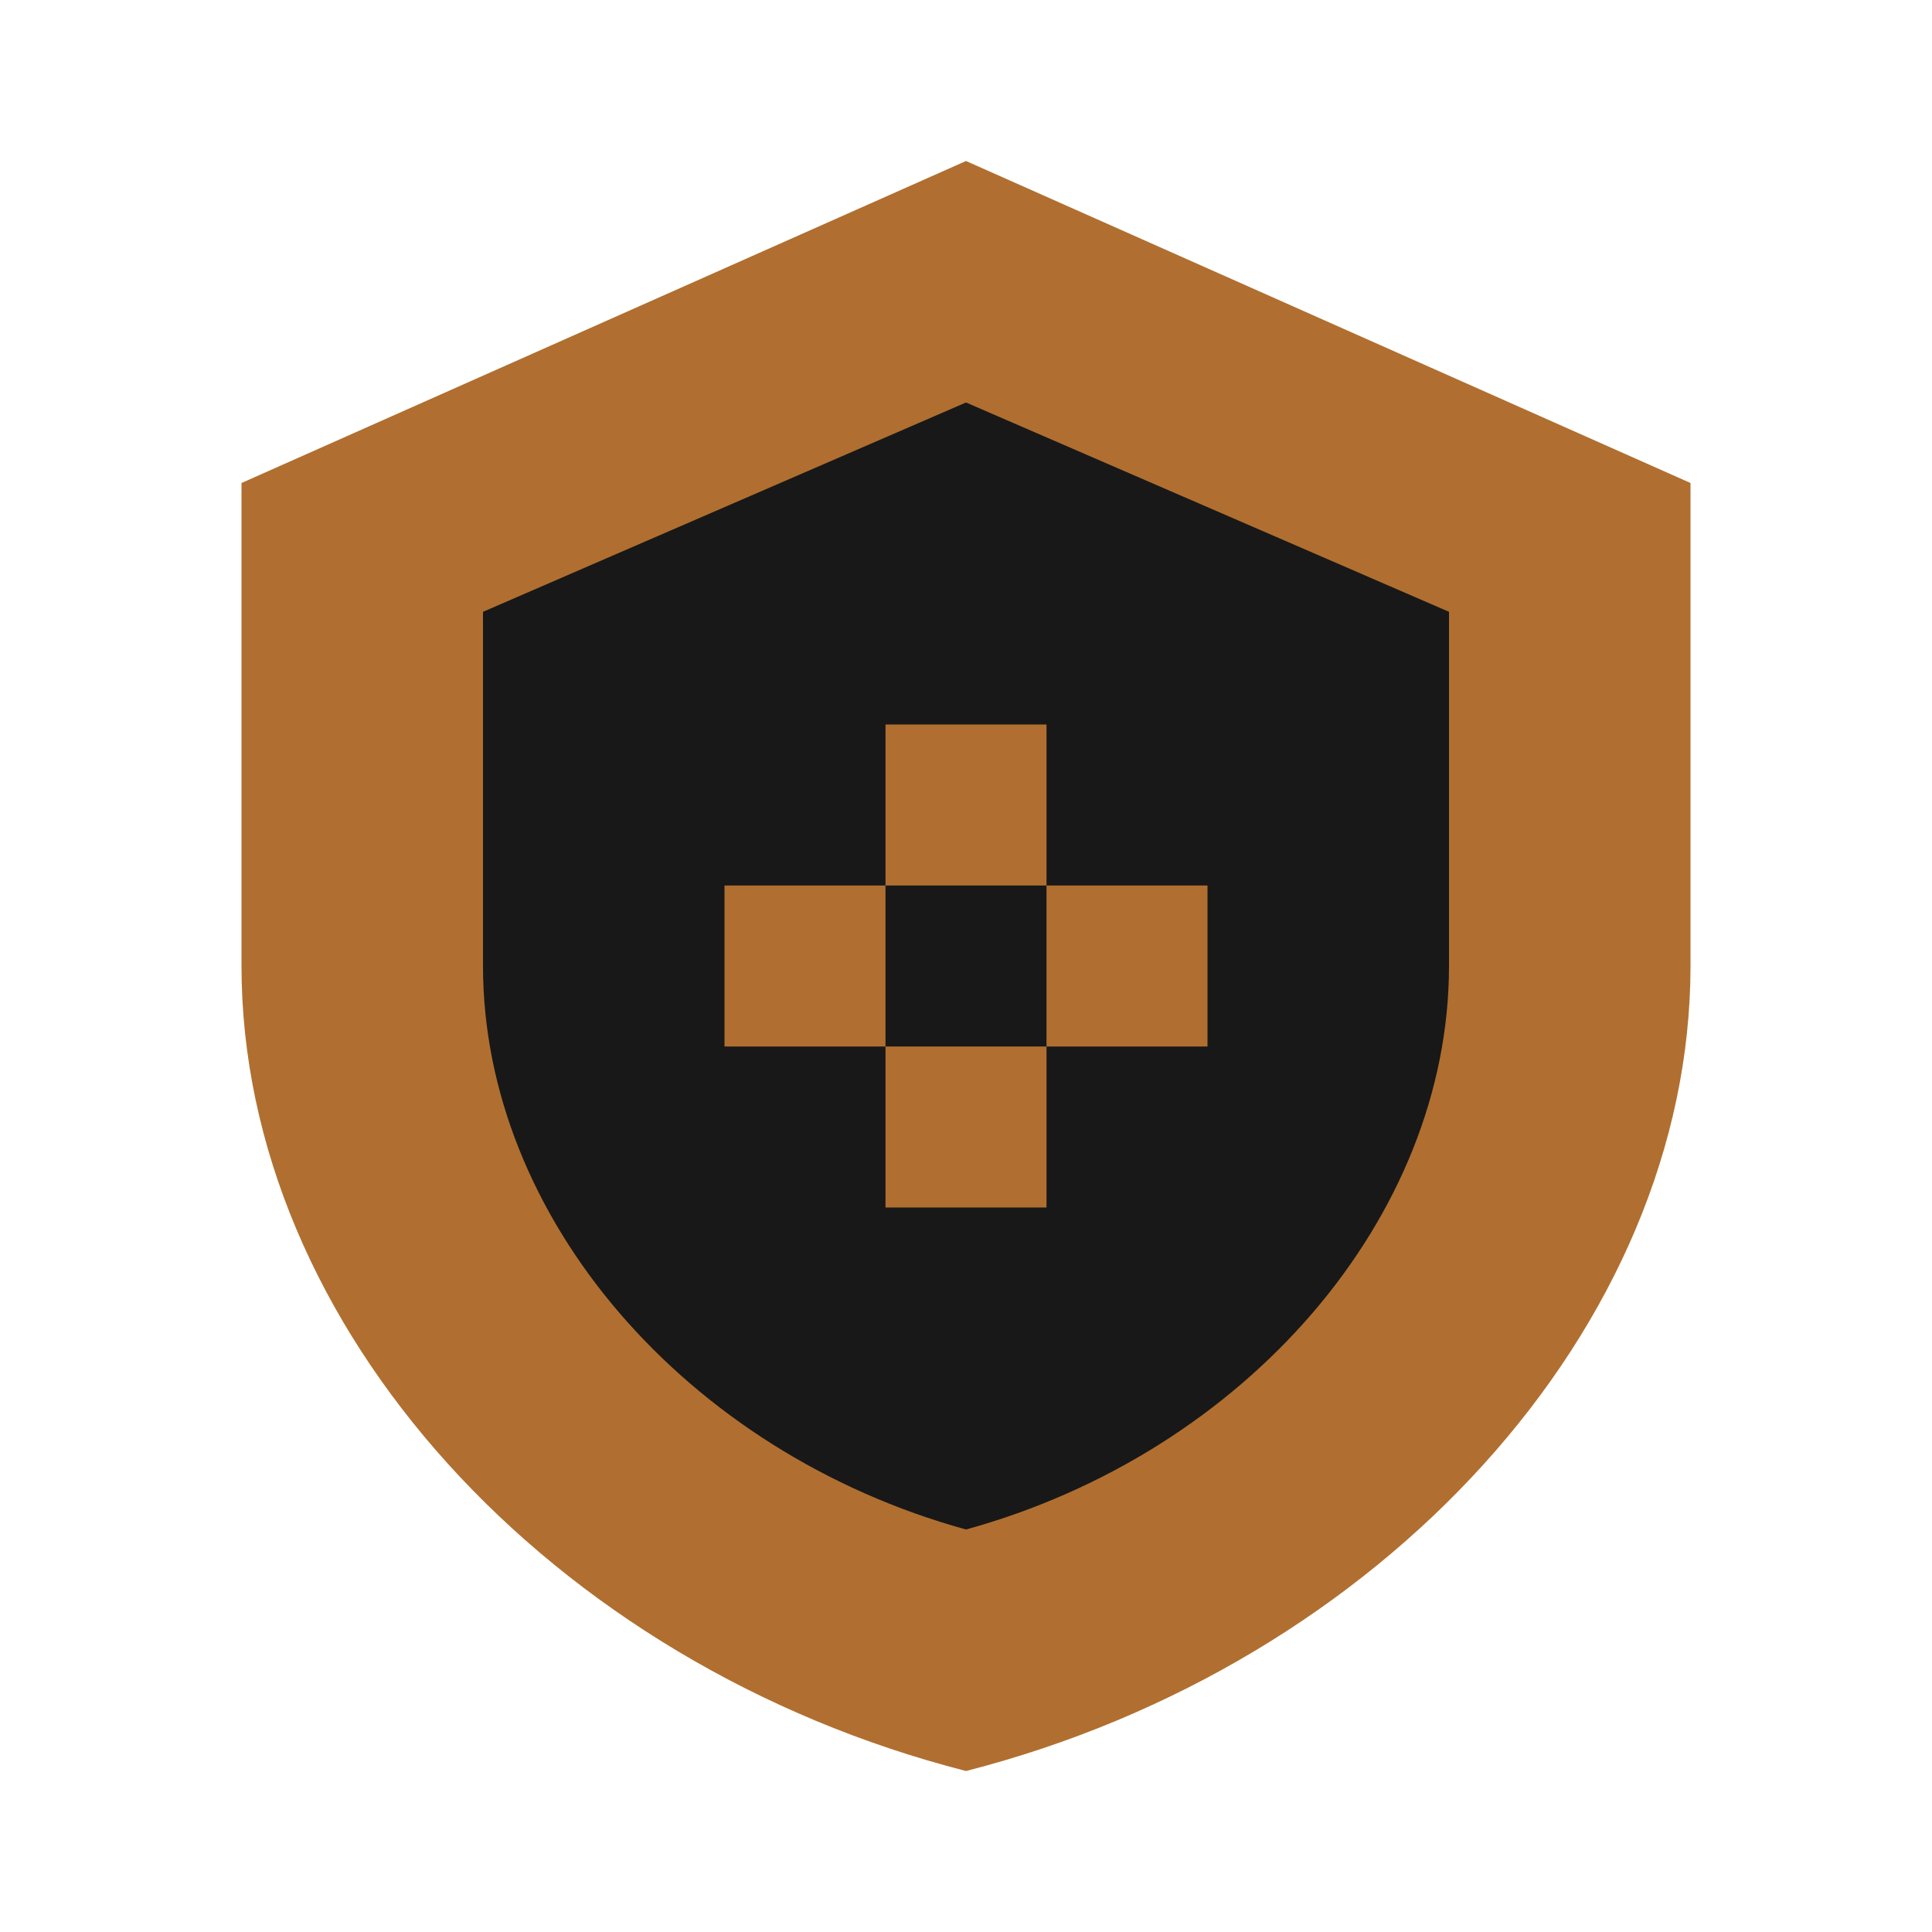
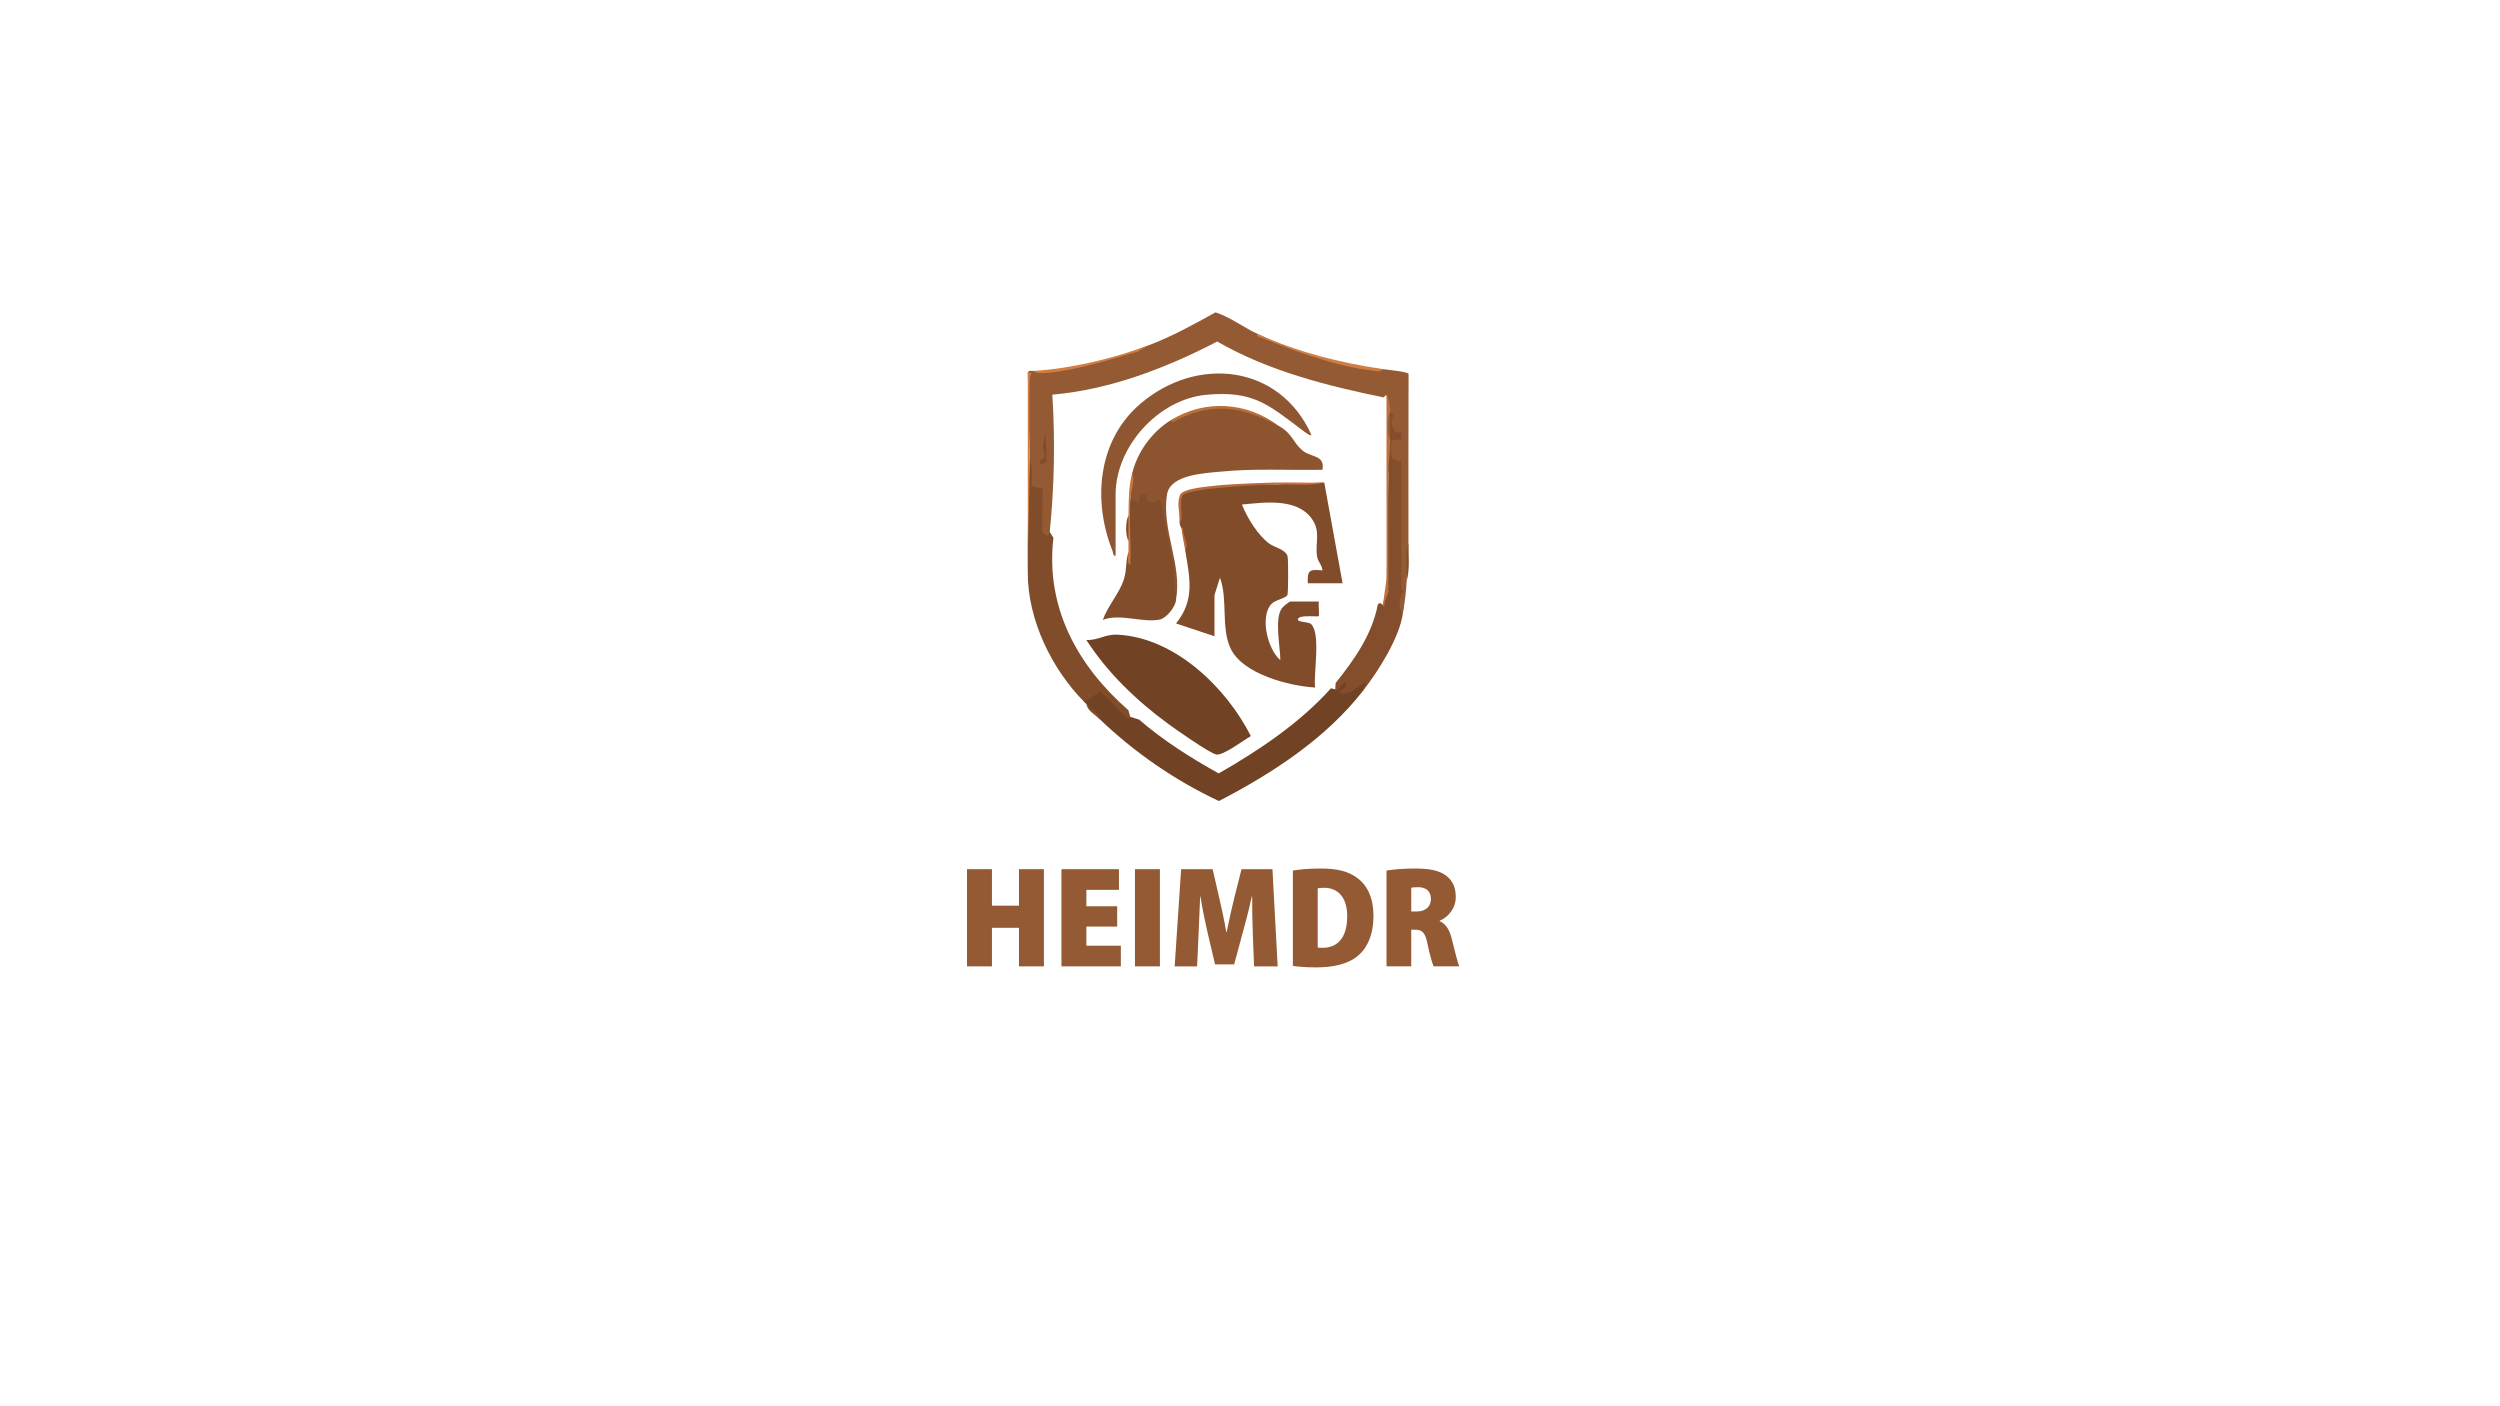
- <svg xmlns="http://www.w3.org/2000/svg" width="120" height="120" viewBox="0 0 120 120" fill="none">
-   <path d="M60 10L105 30V60C105 82.4 85.8 103.4 60 110C34.2 103.4 15 82.4 15 60V30L60 10Z" fill="#b06f30" />
-   <path d="M60 25L90 38V60C90 75.6 77.4 90.2 60 95C42.6 90.2 30 75.6 30 60V38L60 25Z" fill="#181818" />
-   <path d="M55 45V75H65V45H55ZM45 55H75V65H45V55Z" fill="#b06f30" />
+ <svg xmlns="http://www.w3.org/2000/svg" id="Layer_1" version="1.1" viewBox="0 0 1366 768">
+   <defs>
+     <style>
+       .st0 {
+         fill: #c9723c;
+       }
+ 
+       .st1 {
+         fill: #d37d41;
+       }
+ 
+       .st2 {
+         fill: #814c2a;
+       }
+ 
+       .st3 {
+         fill: #724225;
+       }
+ 
+       .st4 {
+         fill: #804c2a;
+       }
+ 
+       .st5 {
+         fill: #8f5731;
+       }
+ 
+       .st6 {
+         fill: #824d2b;
+       }
+ 
+       .st7 {
+         fill: #cf7d42;
+       }
+ 
+       .st8 {
+         fill: #ca753c;
+       }
+ 
+       .st9 {
+         fill: #8d552f;
+       }
+ 
+       .st10 {
+         fill: #844e2c;
+       }
+ 
+       .st11 {
+         fill: #bf703c;
+       }
+ 
+       .st12 {
+         fill: #935a33;
+       }
+ 
+       .st13 {
+         fill: #ba6f3a;
+       }
+ 
+       .st14 {
+         fill: #b76a38;
+       }
+     </style>
+   </defs>
+   <path class="st3" d="M729.58,376.68c6.41-6.47,8.82-6.55,7.24-.22,5.79-4.6,14.21-8.88,7.76,1.22-20.44,26.07-49.41,44.9-78.59,60.01-24.17-11.36-46.18-26.58-65.41-45.01-1.87-2.2-4.2-4.87-7-8-.34-.33-.67-.67-1-1-2.59-2.17,7.19-7.5,8.47-7.14,5.1,5.89,10.61,10.94,16.53,15.14l4.79,1.49c13.31,11.5,28.21,20.9,43.53,29.43,22.17-12.66,44.66-27.85,61.34-46.52l2.35.6Z" />
+   <path class="st10" d="M759.58,223.68l5,2c.63,3.35-3.5,1.34-3.05,5.45.16,1.44,1.98,3.82,3.53,3.54,1.94-.36,1.03-8.55,1.11-10.12.05-.98-.04-3.16,1.41-2.88v26c-4.31-3.69,2.99-6-7-4.99,1.27,1.38-.22,4.22.13,4.81.37.63,5.66,4.06,6.87,2.18v73.5c0,.82-.88,10.47-1,11.5-1.57,13.43-13.69,32.4-22,43l2-4.99c-5.66,2.04-7.9,7.83-15,5.98,1.4-2.1,4.5-2.74,3.99-5.99-2.07.92-3.19,3.15-4.99,4.43-.43.31-.95-.47-1-.43l.23-3.51c10.17-12.7,19.87-26.41,22.99-42.71.62-1.29,1.88-1.05,2.78.22.24-2.24,1.24-4.74,3-7.5l-.95-.31c.29-21.35.61-42.58.95-63.69-.56-5.81-.87-13.18,1-18.5-.85-5.29-.69-10.7,0-16-.92-.1-.86-.45,0-1Z" />
+   <path class="st4" d="M562.58,249.68c4.08,1.71,1.64,13.34,2.09,13.91.2.26,3.63,1.25,4.3,1.05,1.64-.5.91-3.17,2.6-2.96.23,8.49-.27,17.05,0,25.54.06,1.92-1.02,4.01,2,3.45l2.02,3.14c-4.41,37.96,12.96,69.74,40.97,94.27l1.02,3.59c-.85,2.37-2.71-.24-3.52-.99-1.93-1.78-12.04-12.65-12.97-12.73l-8.52,5.72c-17.95-18.09-31.08-45.02-31-71-.07-21.02.27-42.02,1-63Z" />
+   <path class="st4" d="M600.58,392.68c-2.46-2.36-6.38-4.33-7-8,2.59,2.51,5.67,4.66,7.98,7.5l-.98.5Z" />
+   <g>
+     <path class="st12" d="M687.58,182.68c20.39,9.57,45.14,18,68,19,2.27.34,13.73,1.4,14.06,2.62-.13,30.79-.03,61.6-.06,92.38l-1,21c-.27,6.03-.97,11.11-2,17-3.04-1.05-2.07-10.76,1-11.5l-2-.94v-71.35l2-1.21c.8,4.14-6.05,1.91-7.02.28-.64-1.06-.62-8.43-.17-8.86,4.54-2.25,6.94-.06,7.19,6.58-2.36-5.06-2.62-9.9-.77-14.54-.16-3.95.09-7.77.77-11.46-.67,4.49-1.02,9.14-1.04,13.97-5.94,3.06-7.05-4.6-5.07-9.06-1.03-.32-1.66-1.29-1.89-2.91l-1.01-.05-.99-7.95-1.63,1.46c-30.12-6.22-62.31-14.11-90.88-30.53-27.79,14.5-58.77,26.32-90.06,29.04,1.56,25.14,1.08,50.15-1.43,75.03-.48,3.26-3.4,1.92-4.08-.84l.13-23.4c-1.84.35-5.14-.12-6.09-1.7.66-5.29.34-10.31-.96-15.06-.39-15.5-.72-30.83-1-46l.58-.92c.79-.23,1.62-.04,2.42-.08,20.83.53,43.81-6.25,63-14,12.7-4.78,24.73-11.42,36.56-18.01,7.97,2.54,15.84,8.55,23.44,12.01Z" />
+     <g>
+       <path class="st1" d="M561.58,203.68c3.55-.34,1.13.85,1.08,2.57-.49,14.43-.07,29-.08,43.43-.01,20.95-.94,42.4-1,63v-109Z" />
+       <path class="st7" d="M755.58,201.68c-1.02,1.7-3.73,1.07-5.36.88-19.98-2.28-42.39-10.53-60.98-18.05-.69-.28-4.12-.95-1.66-1.83,21.47,9.76,44.79,15.55,68,19Z" />
+       <path class="st1" d="M627.58,188.68l-6.04,3.46c-15.4,4.38-32.5,9.98-48.47,11.52-2.38.23-6.59.71-8.49-.98,20.43-1.21,43.87-6.81,63-14Z" />
+       <path class="st10" d="M768.58,317.68c.3-6.81-1.06-14.56,1-21,0,6.74.85,14.62-1,21Z" />
+       <path class="st4" d="M571.58,252.68c-.1.13-2.9,1.13-2.99,1-1.54-2.23,1.92-3.27,2-3.67.44-2.13-.78-4.76-.67-6.96l1.66-7.37c-.5,2.59.67,16.11,0,17Z" />
+     </g>
+   </g>
+   <g>
+     <path class="st11" d="M759.58,223.68c.03.33-.02.67,0,1-.68,5.29-.86,10.72,0,16,0,6.08-1,12.79-1,18.5v64c0,1.53-2.86,5.97-2.02,8.51-.44-.14-.82-1-.98-1.01l2.04-14.46-.04-100.54c.93.56,1.86,6.46,2,8Z" />
+     <path class="st12" d="M759.58,240.68c-1.66-4.05-1.69-11.74,0-16,.35,5.09,0,10.81,0,16Z" />
+     <path class="st2" d="M723.58,263.68l10,55h-19c-.33-7.33,1.08-7.67,8-7.01-.13-2.86-2.48-4.64-2.93-7.56-1.2-7.7,2.27-13.74-3.07-20.93-8.31-11.18-25.88-8.66-37.99-7.5,2.72,7.02,8.89,17.05,15.06,21.43,3.02,2.15,9.16,3.17,9.92,7.08.39,2.04.38,19.4-.11,20.85-.65,1.89-6.68,2.62-8.9,5.1-6.19,6.92-1.96,24.77,5.02,30.53,0-7.25-3.47-22.84.99-28.52.64-.82,3.88-3.48,4.52-3.48h15.5c-.25,1.48.36,7.65,0,8-.39.39-9.42-.64-11,1.01-2.33,2.44,5.33,1.93,6.74,3.25,5.54,5.17,1.26,27.33,2.26,34.74-14.24-.85-39.55-7.32-46.18-21.33-5.41-11.44-1.38-26.84-5.83-38.67l-2.99,9.49v22.5l-21-7.01c10.56-13.03,7.39-25.17,5-39.99.48-4.03-1.3-9.78-2-12-.03-.27-.96-1.13-1-3-.07-5.17.27-10.28,1.01-15.32,3.73-5.2,45.4-6.02,50.99-5.68,8.92-.32,17.92-.65,27-1Z" />
+     <path class="st9" d="M698.58,232.68c7.57,4.02,7.79,8.97,13.06,13.44,4.67,3.96,12.46,2.34,10.95,10.56-18.45.35-37.11-.8-55.49,1.01-9.12.9-27.76,1.61-29.45,12.55-3.01,19.55,8.34,38.08,4.94,57.44l-2.01-.93c-1.32-17-3.93-33.86-7.85-50.58-3.83.79-7.11.25-8.4-3.81.47,5.1-6.31,4.92-6.74.32.21-4.54.55-9.21,1-14,2.92-11.74,10.7-22.58,21-29,19.55-9.8,40.39-9.66,59,3Z" />
+     <path class="st3" d="M593.58,349.69c6.87.25,10.03-3.3,17.36-2.89,31.21,1.77,59.14,28.92,72.53,55.4-3.88,2.15-15.2,10.82-18.9,10.06s-22.15-13.72-26.31-16.77c-17.23-12.63-33.05-27.79-44.68-45.81Z" />
+     <path class="st5" d="M609.58,303.68c-1.46.23-1.31-1.68-1.74-2.75-10.91-27.4-8.04-60.41,15.21-80.27,31.07-26.55,76.27-21.49,93.53,17.02-.79.73-4.01-1.91-4.91-2.58-18.64-13.98-26.82-21.78-52.58-19.39-26.06,2.42-49.52,28.21-49.52,54.48v33.5Z" />
+     <path class="st6" d="M617.58,272.68l4.99,2c-.73-4.47.41-3.77,4-5-1.05,3.33,1.11,5.37,4.37,4.72,1.86-.37,1.78-3.17,3.47-.04l7.05,35.95c-.91,5.23,1.24,13.13,1.12,17.38-.1,3.5-5.03,9.96-8.71,10.79-9.18,2.07-21.85-3.48-31.28.21,2.68-7.7,8.94-14.27,11.46-22.03,1.77-5.44.86-9.9,2.53-14.97l.56.68c-.41-9.88-.26-19.77.44-29.68Z" />
+     <path class="st14" d="M696.58,263.68c.87.28.86.62,0,1-9.85.35-21.39.97-31.49,2.01-3.59.37-18.35,1.69-19.34,4.66-.83,2.48-.05,8.74-.13,11.91-.03,1.31-1.04,2.29-1.04,2.42.34-5.16-1.87-10.28.22-15.28,1.34-3.21,12.66-4.28,16.29-4.71,10.91-1.3,24.4-1.7,35.49-2.01Z" />
+     <path class="st13" d="M698.58,232.68c-19.16-10.16-34.93-13.22-54.99-3.49-1.02.49-3.42,2.49-4.01.49,18.63-11.62,41.73-10.16,59,3Z" />
+     <path class="st8" d="M617.58,272.68c-.72,11.75.54,24.17-.01,35.99-1.88-.58-.96-5.3-.99-6.99-.04-2,.01-4,0-6-.89-4.62-.91-9.38,0-14,.23-8.44-.09-14.6,2-23,1.82,3.71-.74,9.66-1,14Z" />
+     <path class="st0" d="M723.58,263.68c-8.34,2.07-18.15.68-27,1v-1c8.97-.25,18.02.18,27,0Z" />
+     <path class="st14" d="M647.58,300.68c-.68-4.19-1.55-7.64-2-12l.97-.48c-.88,4.05,3.56,8.89,1.03,12.48Z" />
+     <path class="st6" d="M616.58,295.68c-1.67-3.35-1.7-10.44,0-14-.13,4.64-.03,9.36,0,14Z" />
+   </g>
+   <g>
+     <path class="st12" d="M542,474.92v19.94h14.77v-19.94h13.62v53.1h-13.62v-21.07h-14.77v21.07h-13.62v-53.1h13.62Z" />
+     <path class="st12" d="M610.43,506.28h-16.83v10.44h18.83v11.3h-32.45v-53.1h31.42v11.3h-17.8v8.97h16.83v11.08Z" />
+     <path class="st12" d="M633.77,474.92v53.1h-13.62v-53.1h13.62Z" />
+     <path class="st12" d="M684.53,509.71c-.2-5.5-.39-12.37-.35-19.87h-.2c-1.4,6.63-3.4,14.16-4.81,19.21l-4.82,17.88h-10.44l-4.2-17.83c-1.16-4.97-2.71-12.45-3.79-19.25h-.16c-.28,6.92-.59,14.37-.83,19.87l-.83,18.31h-12.26l3.52-53.1h17.23l3.47,15.11c1.42,6.12,2.93,12.89,3.96,19.25h.24c1.25-6.29,2.84-13.45,4.31-19.33l3.8-15.03h16.9l2.85,53.1h-12.9l-.7-18.31Z" />
+     <path class="st12" d="M706.41,475.67c3.96-.68,9.5-1.11,15.27-1.11,9.28,0,15.23,1.65,20.02,5.21,5.51,4.13,8.76,10.89,8.76,20.69,0,10.62-3.67,17.95-8.83,22.08-5.19,4.14-12.87,6.04-22.52,6.04-5.86,0-10.15-.44-12.69-.8v-52.11ZM719.99,517.71c.64.16,1.76.16,2.61.16,7.73.08,13.51-4.93,13.51-17.25,0-10.22-5.01-15.53-12.57-15.53-1.75,0-2.88.12-3.55.32v32.31Z" />
+     <path class="st12" d="M757.61,475.67c3.88-.63,9.44-1.11,15.72-1.11,7.44,0,13.2,1,17.11,4.1,3.42,2.74,4.99,6.45,4.99,11.51,0,6.19-4.25,11.09-8.78,12.91v.24c3.51,1.53,5.36,4.85,6.6,9.64,1.4,5.36,3.1,13.01,4.12,15.06h-14c-.75-1.5-2.1-6.06-3.39-12.32-1.24-6.34-3.03-7.72-6.91-7.72h-1.97v20.04h-13.5v-52.35ZM771.11,498.03h3.06c4.93,0,7.69-2.85,7.69-6.79s-2.28-6.4-6.73-6.48c-2.11,0-3.39.12-4.03.32v12.96Z" />
+   </g>
</svg>
